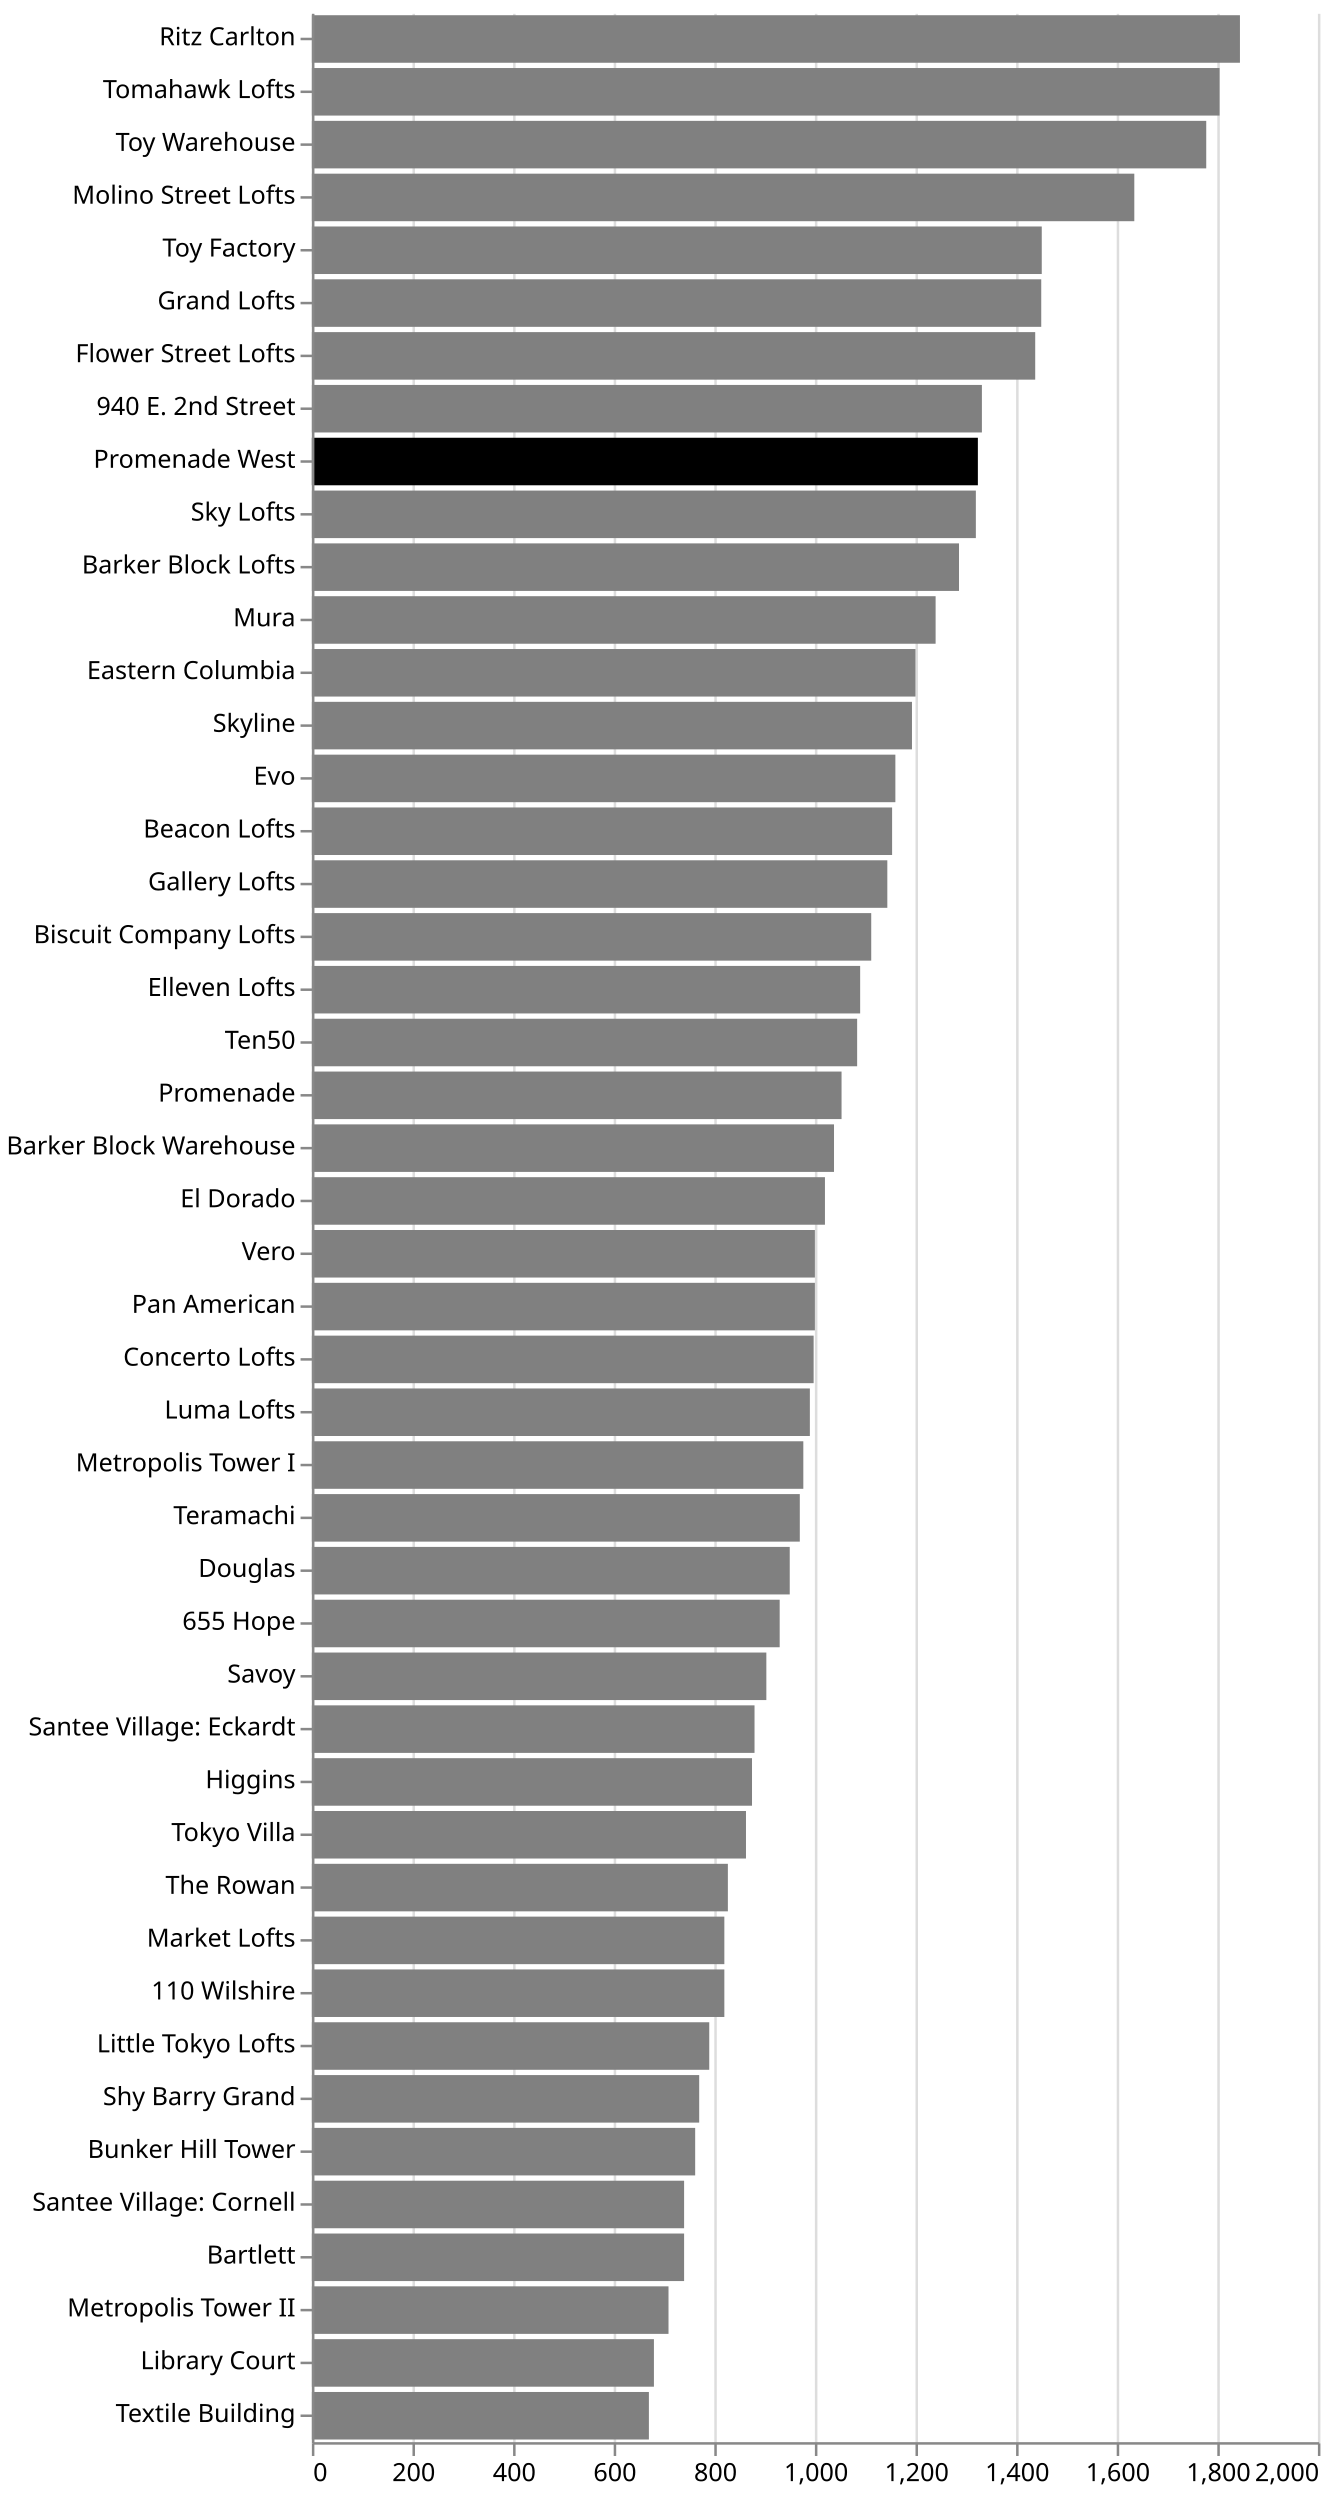
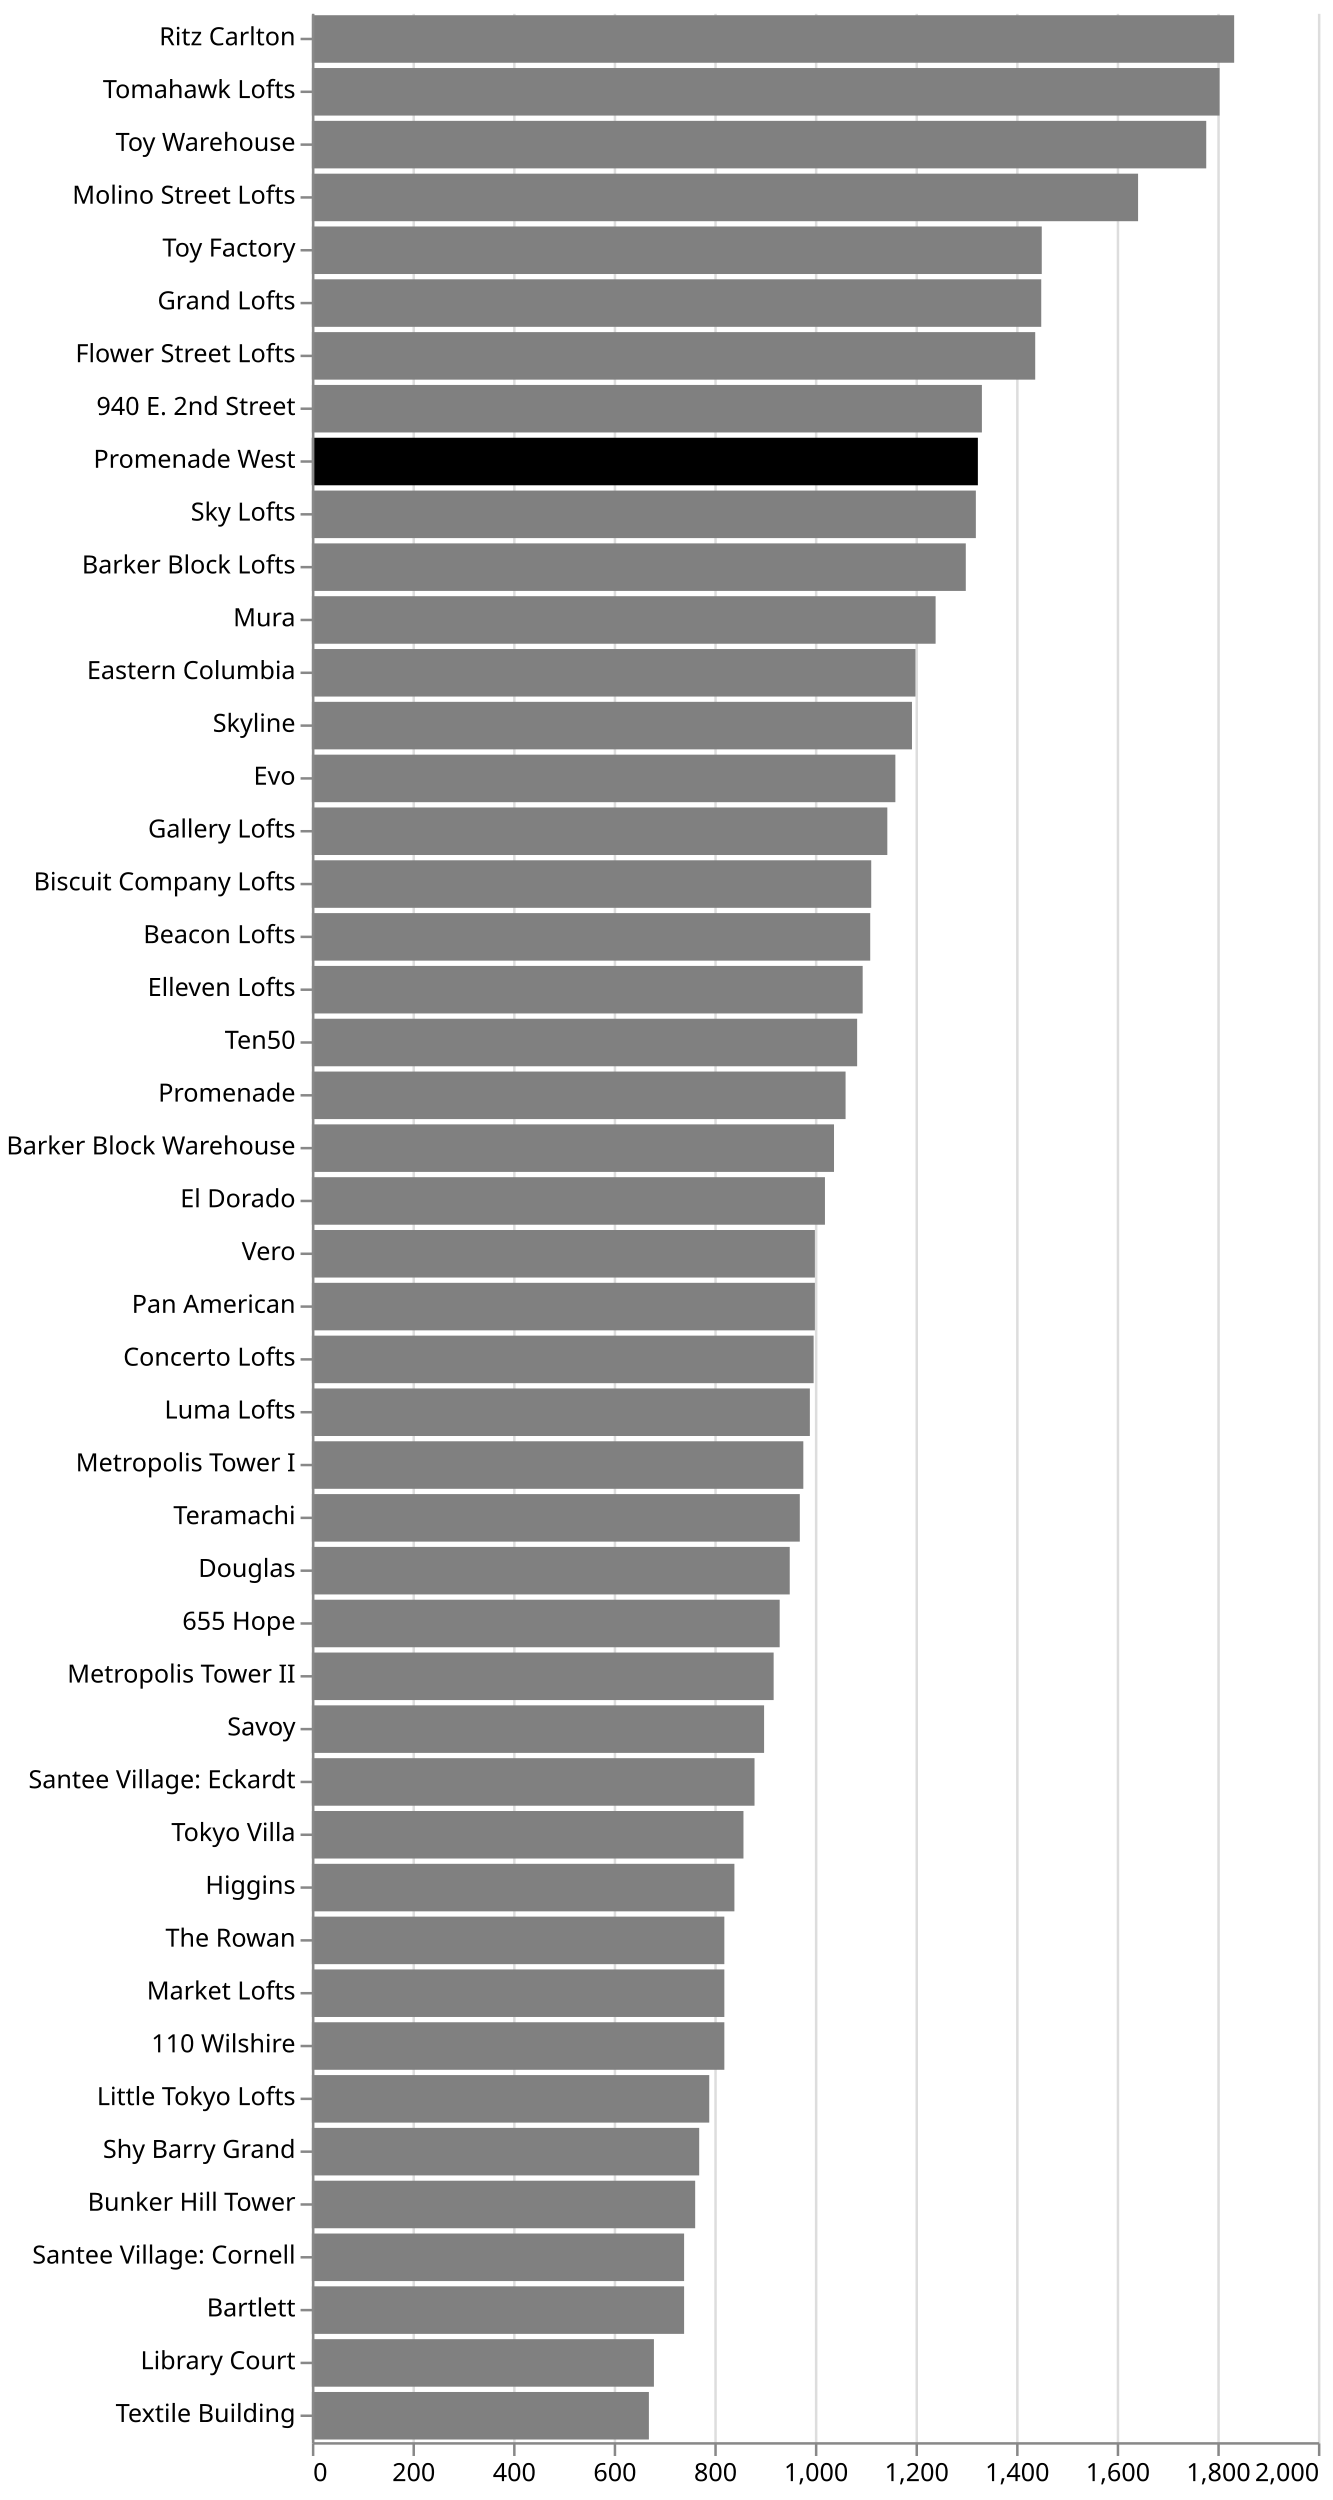
<svg xmlns="http://www.w3.org/2000/svg" class="marks" width="530" height="994" viewBox="0 0 530 994" version="1.1">
  <g transform="translate(124,5)">
    <g class="mark-group role-frame root">
      <g transform="translate(0,0)">
        <path class="background" d="M0.5,0.5h400v966h-400Z" style="fill: none; stroke: #ddd; stroke-opacity: 0;" />
        <g>
          <g class="mark-group role-axis">
            <g transform="translate(0.5,966.5)">
              <path class="background" d="M0,0h0v0h0Z" style="pointer-events: none; fill: none;" />
              <g>
                <g class="mark-rule role-axis-grid" style="pointer-events: none;">
                  <line transform="translate(0,0)" x2="0" y2="-966" style="fill: none; stroke: #ddd; stroke-width: 1; opacity: 1;" />
                  <line transform="translate(40,0)" x2="0" y2="-966" style="fill: none; stroke: #ddd; stroke-width: 1; opacity: 1;" />
                  <line transform="translate(80,0)" x2="0" y2="-966" style="fill: none; stroke: #ddd; stroke-width: 1; opacity: 1;" />
                  <line transform="translate(120,0)" x2="0" y2="-966" style="fill: none; stroke: #ddd; stroke-width: 1; opacity: 1;" />
                  <line transform="translate(160,0)" x2="0" y2="-966" style="fill: none; stroke: #ddd; stroke-width: 1; opacity: 1;" />
                  <line transform="translate(200,0)" x2="0" y2="-966" style="fill: none; stroke: #ddd; stroke-width: 1; opacity: 1;" />
                  <line transform="translate(240,0)" x2="0" y2="-966" style="fill: none; stroke: #ddd; stroke-width: 1; opacity: 1;" />
                  <line transform="translate(280,0)" x2="0" y2="-966" style="fill: none; stroke: #ddd; stroke-width: 1; opacity: 1;" />
                  <line transform="translate(320,0)" x2="0" y2="-966" style="fill: none; stroke: #ddd; stroke-width: 1; opacity: 1;" />
                  <line transform="translate(360,0)" x2="0" y2="-966" style="fill: none; stroke: #ddd; stroke-width: 1; opacity: 1;" />
                  <line transform="translate(400,0)" x2="0" y2="-966" style="fill: none; stroke: #ddd; stroke-width: 1; opacity: 1;" />
                </g>
              </g>
            </g>
          </g>
          <g class="mark-rect role-mark marks">
-             <path d="M0,778.05h164v18.9h-164Z" style="fill: gray;" />
+             <path d="M0,799.05h164v18.9h-164Z" style="fill: gray;" />
            <path d="M0,631.05h186v18.9h-186Z" style="fill: gray;" />
            <path d="M0,148.05h266.4v18.9h-266.4Z" style="fill: gray;" />
-             <path d="M0,211.05h257.3v18.9h-257.3Z" style="fill: gray;" />
+             <path d="M0,211.05h260v18.9h-260Z" style="fill: gray;" />
            <path d="M0,442.05h207.6v18.9h-207.6Z" style="fill: gray;" />
-             <path d="M0,883.05h148v18.9h-148Z" style="fill: gray;" />
-             <path d="M0,316.05h230.7v18.9h-230.7Z" style="fill: gray;" />
-             <path d="M0,358.05h222.4v18.9h-222.4Z" style="fill: gray;" />
-             <path d="M0,841.05h152.4v18.9h-152.4Z" style="fill: gray;" />
+             <path d="M0,904.05h148v18.9h-148Z" style="fill: gray;" />
+             <path d="M0,358.05h222v18.9h-222Z" style="fill: gray;" />
+             <path d="M0,337.05h222.4v18.9h-222.4Z" style="fill: gray;" />
+             <path d="M0,862.05h152.4v18.9h-152.4Z" style="fill: gray;" />
            <path d="M0,526.05h199.5v18.9h-199.5Z" style="fill: gray;" />
            <path d="M0,610.05h190v18.9h-190Z" style="fill: gray;" />
            <path d="M0,253.05h240v18.9h-240Z" style="fill: gray;" />
            <path d="M0,463.05h204v18.9h-204Z" style="fill: gray;" />
-             <path d="M0,379.05h218v18.9h-218Z" style="fill: gray;" />
+             <path d="M0,379.05h219v18.9h-219Z" style="fill: gray;" />
            <path d="M0,295.05h232v18.9h-232Z" style="fill: gray;" />
            <path d="M0,127.05h287.6v18.9h-287.6Z" style="fill: gray;" />
-             <path d="M0,337.05h228.8v18.9h-228.8Z" style="fill: gray;" />
+             <path d="M0,316.05h228.8v18.9h-228.8Z" style="fill: gray;" />
            <path d="M0,106.05h290v18.9h-290Z" style="fill: gray;" />
-             <path d="M0,694.05h175v18.9h-175Z" style="fill: gray;" />
+             <path d="M0,736.05h168v18.9h-168Z" style="fill: gray;" />
            <path d="M0,925.05h136v18.9h-136Z" style="fill: gray;" />
-             <path d="M0,799.05h158v18.9h-158Z" style="fill: gray;" />
+             <path d="M0,820.05h158v18.9h-158Z" style="fill: gray;" />
            <path d="M0,547.05h198v18.9h-198Z" style="fill: gray;" />
-             <path d="M0,757.05h164v18.9h-164Z" style="fill: gray;" />
+             <path d="M0,778.05h164v18.9h-164Z" style="fill: gray;" />
            <path d="M0,568.05h195.4v18.9h-195.4Z" style="fill: gray;" />
-             <path d="M0,904.05h141.8v18.9h-141.8Z" style="fill: gray;" />
-             <path d="M0,64.05h327v18.9h-327Z" style="fill: gray;" />
+             <path d="M0,652.05h183.6v18.9h-183.6Z" style="fill: gray;" />
+             <path d="M0,64.05h328.5v18.9h-328.5Z" style="fill: gray;" />
            <path d="M0,232.05h248v18.9h-248Z" style="fill: gray;" />
            <path d="M0,505.05h200v18.9h-200Z" style="fill: gray;" />
-             <path d="M0,421.05h210.6v18.9h-210.6Z" style="fill: gray;" />
+             <path d="M0,421.05h212.2v18.9h-212.2Z" style="fill: gray;" />
            <path d="M0,169.05h264.8v18.9h-264.8Z" style="fill: black;" />
-             <path d="M0,1.05h369v18.9h-369Z" style="fill: gray;" />
-             <path d="M0,862.05h148v18.9h-148Z" style="fill: gray;" />
-             <path d="M0,673.05h176v18.9h-176Z" style="fill: gray;" />
-             <path d="M0,652.05h180.7v18.9h-180.7Z" style="fill: gray;" />
-             <path d="M0,820.05h154v18.9h-154Z" style="fill: gray;" />
+             <path d="M0,1.05h366.7v18.9h-366.7Z" style="fill: gray;" />
+             <path d="M0,883.05h148v18.9h-148Z" style="fill: gray;" />
+             <path d="M0,694.05h176v18.9h-176Z" style="fill: gray;" />
+             <path d="M0,673.05h179.8v18.9h-179.8Z" style="fill: gray;" />
+             <path d="M0,841.05h154v18.9h-154Z" style="fill: gray;" />
            <path d="M0,190.05h264v18.9h-264Z" style="fill: gray;" />
            <path d="M0,274.05h238.6v18.9h-238.6Z" style="fill: gray;" />
            <path d="M0,400.05h216.8v18.9h-216.8Z" style="fill: gray;" />
            <path d="M0,589.05h194v18.9h-194Z" style="fill: gray;" />
            <path d="M0,946.05h134v18.9h-134Z" style="fill: gray;" />
-             <path d="M0,736.05h165.4v18.9h-165.4Z" style="fill: gray;" />
-             <path d="M0,715.05h172.6v18.9h-172.6Z" style="fill: gray;" />
+             <path d="M0,757.05h164v18.9h-164Z" style="fill: gray;" />
+             <path d="M0,715.05h171.6v18.9h-171.6Z" style="fill: gray;" />
            <path d="M0,22.05h360.9v18.9h-360.9Z" style="fill: gray;" />
            <path d="M0,85.05h290.2v18.9h-290.2Z" style="fill: gray;" />
            <path d="M0,43.05h355.6v18.9h-355.6Z" style="fill: gray;" />
            <path d="M0,484.05h200v18.9h-200Z" style="fill: gray;" />
          </g>
          <g class="mark-group role-axis">
            <g transform="translate(0.5,966.5)">
              <path class="background" d="M0,0h0v0h0Z" style="pointer-events: none; fill: none;" />
              <g>
                <g class="mark-rule role-axis-tick" style="pointer-events: none;">
                  <line transform="translate(0,0)" x2="0" y2="5" style="fill: none; stroke: #888; stroke-width: 1; opacity: 1;" />
                  <line transform="translate(40,0)" x2="0" y2="5" style="fill: none; stroke: #888; stroke-width: 1; opacity: 1;" />
                  <line transform="translate(80,0)" x2="0" y2="5" style="fill: none; stroke: #888; stroke-width: 1; opacity: 1;" />
                  <line transform="translate(120,0)" x2="0" y2="5" style="fill: none; stroke: #888; stroke-width: 1; opacity: 1;" />
                  <line transform="translate(160,0)" x2="0" y2="5" style="fill: none; stroke: #888; stroke-width: 1; opacity: 1;" />
                  <line transform="translate(200,0)" x2="0" y2="5" style="fill: none; stroke: #888; stroke-width: 1; opacity: 1;" />
                  <line transform="translate(240,0)" x2="0" y2="5" style="fill: none; stroke: #888; stroke-width: 1; opacity: 1;" />
                  <line transform="translate(280,0)" x2="0" y2="5" style="fill: none; stroke: #888; stroke-width: 1; opacity: 1;" />
                  <line transform="translate(320,0)" x2="0" y2="5" style="fill: none; stroke: #888; stroke-width: 1; opacity: 1;" />
                  <line transform="translate(360,0)" x2="0" y2="5" style="fill: none; stroke: #888; stroke-width: 1; opacity: 1;" />
                  <line transform="translate(400,0)" x2="0" y2="5" style="fill: none; stroke: #888; stroke-width: 1; opacity: 1;" />
                </g>
                <g class="mark-text role-axis-label" style="pointer-events: none;">
                  <text text-anchor="start" transform="translate(0,15)" style="font: 10px sans-serif; fill: #000; opacity: 1;">0</text>
                  <text text-anchor="middle" transform="translate(40,15)" style="font: 10px sans-serif; fill: #000; opacity: 1;">200</text>
                  <text text-anchor="middle" transform="translate(80,15)" style="font: 10px sans-serif; fill: #000; opacity: 1;">400</text>
                  <text text-anchor="middle" transform="translate(120,15)" style="font: 10px sans-serif; fill: #000; opacity: 1;">600</text>
                  <text text-anchor="middle" transform="translate(160,15)" style="font: 10px sans-serif; fill: #000; opacity: 1;">800</text>
                  <text text-anchor="middle" transform="translate(200,15)" style="font: 10px sans-serif; fill: #000; opacity: 1;">1,000</text>
                  <text text-anchor="middle" transform="translate(240,15)" style="font: 10px sans-serif; fill: #000; opacity: 1;">1,200</text>
                  <text text-anchor="middle" transform="translate(280,15)" style="font: 10px sans-serif; fill: #000; opacity: 1;">1,400</text>
                  <text text-anchor="middle" transform="translate(320,15)" style="font: 10px sans-serif; fill: #000; opacity: 1;">1,600</text>
                  <text text-anchor="middle" transform="translate(360,15)" style="font: 10px sans-serif; fill: #000; opacity: 1;">1,800</text>
                  <text text-anchor="end" transform="translate(400,15)" style="font: 10px sans-serif; fill: #000; opacity: 1;">2,000</text>
                </g>
                <g class="mark-rule role-axis-domain" style="pointer-events: none;">
                  <line transform="translate(0,0)" x2="400" y2="0" style="fill: none; stroke: #888; stroke-width: 1; opacity: 1;" />
                </g>
              </g>
            </g>
          </g>
          <g class="mark-group role-axis">
            <g transform="translate(0.5,0.5)">
              <path class="background" d="M0,0h0v0h0Z" style="pointer-events: none; fill: none;" />
              <g>
                <g class="mark-rule role-axis-tick" style="pointer-events: none;">
                  <line transform="translate(0,10)" x2="-5" y2="0" style="fill: none; stroke: #888; stroke-width: 1; opacity: 1;" />
                  <line transform="translate(0,31)" x2="-5" y2="0" style="fill: none; stroke: #888; stroke-width: 1; opacity: 1;" />
                  <line transform="translate(0,52)" x2="-5" y2="0" style="fill: none; stroke: #888; stroke-width: 1; opacity: 1;" />
                  <line transform="translate(0,73)" x2="-5" y2="0" style="fill: none; stroke: #888; stroke-width: 1; opacity: 1;" />
                  <line transform="translate(0,94)" x2="-5" y2="0" style="fill: none; stroke: #888; stroke-width: 1; opacity: 1;" />
                  <line transform="translate(0,115)" x2="-5" y2="0" style="fill: none; stroke: #888; stroke-width: 1; opacity: 1;" />
                  <line transform="translate(0,136)" x2="-5" y2="0" style="fill: none; stroke: #888; stroke-width: 1; opacity: 1;" />
                  <line transform="translate(0,157)" x2="-5" y2="0" style="fill: none; stroke: #888; stroke-width: 1; opacity: 1;" />
                  <line transform="translate(0,178)" x2="-5" y2="0" style="fill: none; stroke: #888; stroke-width: 1; opacity: 1;" />
                  <line transform="translate(0,199)" x2="-5" y2="0" style="fill: none; stroke: #888; stroke-width: 1; opacity: 1;" />
                  <line transform="translate(0,220)" x2="-5" y2="0" style="fill: none; stroke: #888; stroke-width: 1; opacity: 1;" />
                  <line transform="translate(0,241)" x2="-5" y2="0" style="fill: none; stroke: #888; stroke-width: 1; opacity: 1;" />
                  <line transform="translate(0,262)" x2="-5" y2="0" style="fill: none; stroke: #888; stroke-width: 1; opacity: 1;" />
                  <line transform="translate(0,283)" x2="-5" y2="0" style="fill: none; stroke: #888; stroke-width: 1; opacity: 1;" />
                  <line transform="translate(0,304)" x2="-5" y2="0" style="fill: none; stroke: #888; stroke-width: 1; opacity: 1;" />
                  <line transform="translate(0,325)" x2="-5" y2="0" style="fill: none; stroke: #888; stroke-width: 1; opacity: 1;" />
                  <line transform="translate(0,346)" x2="-5" y2="0" style="fill: none; stroke: #888; stroke-width: 1; opacity: 1;" />
                  <line transform="translate(0,367)" x2="-5" y2="0" style="fill: none; stroke: #888; stroke-width: 1; opacity: 1;" />
                  <line transform="translate(0,388)" x2="-5" y2="0" style="fill: none; stroke: #888; stroke-width: 1; opacity: 1;" />
                  <line transform="translate(0,409)" x2="-5" y2="0" style="fill: none; stroke: #888; stroke-width: 1; opacity: 1;" />
                  <line transform="translate(0,430)" x2="-5" y2="0" style="fill: none; stroke: #888; stroke-width: 1; opacity: 1;" />
                  <line transform="translate(0,451)" x2="-5" y2="0" style="fill: none; stroke: #888; stroke-width: 1; opacity: 1;" />
                  <line transform="translate(0,472)" x2="-5" y2="0" style="fill: none; stroke: #888; stroke-width: 1; opacity: 1;" />
                  <line transform="translate(0,493)" x2="-5" y2="0" style="fill: none; stroke: #888; stroke-width: 1; opacity: 1;" />
                  <line transform="translate(0,514)" x2="-5" y2="0" style="fill: none; stroke: #888; stroke-width: 1; opacity: 1;" />
                  <line transform="translate(0,535)" x2="-5" y2="0" style="fill: none; stroke: #888; stroke-width: 1; opacity: 1;" />
                  <line transform="translate(0,556)" x2="-5" y2="0" style="fill: none; stroke: #888; stroke-width: 1; opacity: 1;" />
                  <line transform="translate(0,577)" x2="-5" y2="0" style="fill: none; stroke: #888; stroke-width: 1; opacity: 1;" />
                  <line transform="translate(0,598)" x2="-5" y2="0" style="fill: none; stroke: #888; stroke-width: 1; opacity: 1;" />
                  <line transform="translate(0,619)" x2="-5" y2="0" style="fill: none; stroke: #888; stroke-width: 1; opacity: 1;" />
                  <line transform="translate(0,640)" x2="-5" y2="0" style="fill: none; stroke: #888; stroke-width: 1; opacity: 1;" />
                  <line transform="translate(0,661)" x2="-5" y2="0" style="fill: none; stroke: #888; stroke-width: 1; opacity: 1;" />
                  <line transform="translate(0,682)" x2="-5" y2="0" style="fill: none; stroke: #888; stroke-width: 1; opacity: 1;" />
                  <line transform="translate(0,703)" x2="-5" y2="0" style="fill: none; stroke: #888; stroke-width: 1; opacity: 1;" />
                  <line transform="translate(0,724)" x2="-5" y2="0" style="fill: none; stroke: #888; stroke-width: 1; opacity: 1;" />
                  <line transform="translate(0,745)" x2="-5" y2="0" style="fill: none; stroke: #888; stroke-width: 1; opacity: 1;" />
                  <line transform="translate(0,766)" x2="-5" y2="0" style="fill: none; stroke: #888; stroke-width: 1; opacity: 1;" />
                  <line transform="translate(0,787)" x2="-5" y2="0" style="fill: none; stroke: #888; stroke-width: 1; opacity: 1;" />
                  <line transform="translate(0,808)" x2="-5" y2="0" style="fill: none; stroke: #888; stroke-width: 1; opacity: 1;" />
                  <line transform="translate(0,829)" x2="-5" y2="0" style="fill: none; stroke: #888; stroke-width: 1; opacity: 1;" />
                  <line transform="translate(0,850)" x2="-5" y2="0" style="fill: none; stroke: #888; stroke-width: 1; opacity: 1;" />
                  <line transform="translate(0,871)" x2="-5" y2="0" style="fill: none; stroke: #888; stroke-width: 1; opacity: 1;" />
                  <line transform="translate(0,892)" x2="-5" y2="0" style="fill: none; stroke: #888; stroke-width: 1; opacity: 1;" />
                  <line transform="translate(0,913)" x2="-5" y2="0" style="fill: none; stroke: #888; stroke-width: 1; opacity: 1;" />
                  <line transform="translate(0,934)" x2="-5" y2="0" style="fill: none; stroke: #888; stroke-width: 1; opacity: 1;" />
                  <line transform="translate(0,955)" x2="-5" y2="0" style="fill: none; stroke: #888; stroke-width: 1; opacity: 1;" />
                </g>
                <g class="mark-text role-axis-label" style="pointer-events: none;">
                  <text text-anchor="end" transform="translate(-7,12.5)" style="font: 10px sans-serif; fill: #000; opacity: 1;">Ritz Carlton</text>
                  <text text-anchor="end" transform="translate(-7,33.5)" style="font: 10px sans-serif; fill: #000; opacity: 1;">Tomahawk Lofts</text>
                  <text text-anchor="end" transform="translate(-7,54.5)" style="font: 10px sans-serif; fill: #000; opacity: 1;">Toy Warehouse</text>
                  <text text-anchor="end" transform="translate(-7,75.5)" style="font: 10px sans-serif; fill: #000; opacity: 1;">Molino Street Lofts</text>
                  <text text-anchor="end" transform="translate(-7,96.5)" style="font: 10px sans-serif; fill: #000; opacity: 1;">Toy Factory</text>
                  <text text-anchor="end" transform="translate(-7,117.5)" style="font: 10px sans-serif; fill: #000; opacity: 1;">Grand Lofts</text>
                  <text text-anchor="end" transform="translate(-7,138.5)" style="font: 10px sans-serif; fill: #000; opacity: 1;">Flower Street Lofts</text>
                  <text text-anchor="end" transform="translate(-7,159.5)" style="font: 10px sans-serif; fill: #000; opacity: 1;">940 E. 2nd Street</text>
                  <text text-anchor="end" transform="translate(-7,180.5)" style="font: 10px sans-serif; fill: #000; opacity: 1;">Promenade West</text>
                  <text text-anchor="end" transform="translate(-7,201.5)" style="font: 10px sans-serif; fill: #000; opacity: 1;">Sky Lofts</text>
                  <text text-anchor="end" transform="translate(-7,222.5)" style="font: 10px sans-serif; fill: #000; opacity: 1;">Barker Block Lofts</text>
                  <text text-anchor="end" transform="translate(-7,243.5)" style="font: 10px sans-serif; fill: #000; opacity: 1;">Mura</text>
                  <text text-anchor="end" transform="translate(-7,264.5)" style="font: 10px sans-serif; fill: #000; opacity: 1;">Eastern Columbia</text>
                  <text text-anchor="end" transform="translate(-7,285.5)" style="font: 10px sans-serif; fill: #000; opacity: 1;">Skyline</text>
                  <text text-anchor="end" transform="translate(-7,306.5)" style="font: 10px sans-serif; fill: #000; opacity: 1;">Evo</text>
-                   <text text-anchor="end" transform="translate(-7,327.5)" style="font: 10px sans-serif; fill: #000; opacity: 1;">Beacon Lofts</text>
-                   <text text-anchor="end" transform="translate(-7,348.5)" style="font: 10px sans-serif; fill: #000; opacity: 1;">Gallery Lofts</text>
-                   <text text-anchor="end" transform="translate(-7,369.5)" style="font: 10px sans-serif; fill: #000; opacity: 1;">Biscuit Company Lofts</text>
+                   <text text-anchor="end" transform="translate(-7,327.5)" style="font: 10px sans-serif; fill: #000; opacity: 1;">Gallery Lofts</text>
+                   <text text-anchor="end" transform="translate(-7,348.5)" style="font: 10px sans-serif; fill: #000; opacity: 1;">Biscuit Company Lofts</text>
+                   <text text-anchor="end" transform="translate(-7,369.5)" style="font: 10px sans-serif; fill: #000; opacity: 1;">Beacon Lofts</text>
                  <text text-anchor="end" transform="translate(-7,390.5)" style="font: 10px sans-serif; fill: #000; opacity: 1;">Elleven Lofts</text>
                  <text text-anchor="end" transform="translate(-7,411.5)" style="font: 10px sans-serif; fill: #000; opacity: 1;">Ten50</text>
                  <text text-anchor="end" transform="translate(-7,432.5)" style="font: 10px sans-serif; fill: #000; opacity: 1;">Promenade</text>
                  <text text-anchor="end" transform="translate(-7,453.5)" style="font: 10px sans-serif; fill: #000; opacity: 1;">Barker Block Warehouse</text>
                  <text text-anchor="end" transform="translate(-7,474.5)" style="font: 10px sans-serif; fill: #000; opacity: 1;">El Dorado</text>
                  <text text-anchor="end" transform="translate(-7,495.5)" style="font: 10px sans-serif; fill: #000; opacity: 1;">Vero</text>
                  <text text-anchor="end" transform="translate(-7,516.5)" style="font: 10px sans-serif; fill: #000; opacity: 1;">Pan American</text>
                  <text text-anchor="end" transform="translate(-7,537.5)" style="font: 10px sans-serif; fill: #000; opacity: 1;">Concerto Lofts</text>
                  <text text-anchor="end" transform="translate(-7,558.5)" style="font: 10px sans-serif; fill: #000; opacity: 1;">Luma Lofts</text>
                  <text text-anchor="end" transform="translate(-7,579.5)" style="font: 10px sans-serif; fill: #000; opacity: 1;">Metropolis Tower I</text>
                  <text text-anchor="end" transform="translate(-7,600.5)" style="font: 10px sans-serif; fill: #000; opacity: 1;">Teramachi</text>
                  <text text-anchor="end" transform="translate(-7,621.5)" style="font: 10px sans-serif; fill: #000; opacity: 1;">Douglas</text>
                  <text text-anchor="end" transform="translate(-7,642.5)" style="font: 10px sans-serif; fill: #000; opacity: 1;">655 Hope</text>
-                   <text text-anchor="end" transform="translate(-7,663.5)" style="font: 10px sans-serif; fill: #000; opacity: 1;">Savoy</text>
-                   <text text-anchor="end" transform="translate(-7,684.5)" style="font: 10px sans-serif; fill: #000; opacity: 1;">Santee Village: Eckardt</text>
-                   <text text-anchor="end" transform="translate(-7,705.5)" style="font: 10px sans-serif; fill: #000; opacity: 1;">Higgins</text>
+                   <text text-anchor="end" transform="translate(-7,663.5)" style="font: 10px sans-serif; fill: #000; opacity: 1;">Metropolis Tower II</text>
+                   <text text-anchor="end" transform="translate(-7,684.5)" style="font: 10px sans-serif; fill: #000; opacity: 1;">Savoy</text>
+                   <text text-anchor="end" transform="translate(-7,705.5)" style="font: 10px sans-serif; fill: #000; opacity: 1;">Santee Village: Eckardt</text>
                  <text text-anchor="end" transform="translate(-7,726.5)" style="font: 10px sans-serif; fill: #000; opacity: 1;">Tokyo Villa</text>
-                   <text text-anchor="end" transform="translate(-7,747.5)" style="font: 10px sans-serif; fill: #000; opacity: 1;">The Rowan</text>
-                   <text text-anchor="end" transform="translate(-7,768.5)" style="font: 10px sans-serif; fill: #000; opacity: 1;">Market Lofts</text>
-                   <text text-anchor="end" transform="translate(-7,789.5)" style="font: 10px sans-serif; fill: #000; opacity: 1;">110 Wilshire</text>
-                   <text text-anchor="end" transform="translate(-7,810.5)" style="font: 10px sans-serif; fill: #000; opacity: 1;">Little Tokyo Lofts</text>
-                   <text text-anchor="end" transform="translate(-7,831.5)" style="font: 10px sans-serif; fill: #000; opacity: 1;">Shy Barry Grand</text>
-                   <text text-anchor="end" transform="translate(-7,852.5)" style="font: 10px sans-serif; fill: #000; opacity: 1;">Bunker Hill Tower</text>
-                   <text text-anchor="end" transform="translate(-7,873.5)" style="font: 10px sans-serif; fill: #000; opacity: 1;">Santee Village: Cornell</text>
-                   <text text-anchor="end" transform="translate(-7,894.5)" style="font: 10px sans-serif; fill: #000; opacity: 1;">Bartlett</text>
-                   <text text-anchor="end" transform="translate(-7,915.5)" style="font: 10px sans-serif; fill: #000; opacity: 1;">Metropolis Tower II</text>
+                   <text text-anchor="end" transform="translate(-7,747.5)" style="font: 10px sans-serif; fill: #000; opacity: 1;">Higgins</text>
+                   <text text-anchor="end" transform="translate(-7,768.5)" style="font: 10px sans-serif; fill: #000; opacity: 1;">The Rowan</text>
+                   <text text-anchor="end" transform="translate(-7,789.5)" style="font: 10px sans-serif; fill: #000; opacity: 1;">Market Lofts</text>
+                   <text text-anchor="end" transform="translate(-7,810.5)" style="font: 10px sans-serif; fill: #000; opacity: 1;">110 Wilshire</text>
+                   <text text-anchor="end" transform="translate(-7,831.5)" style="font: 10px sans-serif; fill: #000; opacity: 1;">Little Tokyo Lofts</text>
+                   <text text-anchor="end" transform="translate(-7,852.5)" style="font: 10px sans-serif; fill: #000; opacity: 1;">Shy Barry Grand</text>
+                   <text text-anchor="end" transform="translate(-7,873.5)" style="font: 10px sans-serif; fill: #000; opacity: 1;">Bunker Hill Tower</text>
+                   <text text-anchor="end" transform="translate(-7,894.5)" style="font: 10px sans-serif; fill: #000; opacity: 1;">Santee Village: Cornell</text>
+                   <text text-anchor="end" transform="translate(-7,915.5)" style="font: 10px sans-serif; fill: #000; opacity: 1;">Bartlett</text>
                  <text text-anchor="end" transform="translate(-7,936.5)" style="font: 10px sans-serif; fill: #000; opacity: 1;">Library Court</text>
                  <text text-anchor="end" transform="translate(-7,957.5)" style="font: 10px sans-serif; fill: #000; opacity: 1;">Textile Building</text>
                </g>
                <g class="mark-rule role-axis-domain" style="pointer-events: none;">
                  <line transform="translate(0,0)" x2="0" y2="966" style="fill: none; stroke: #888; stroke-width: 1; opacity: 1;" />
                </g>
              </g>
            </g>
          </g>
        </g>
      </g>
    </g>
  </g>
</svg>
